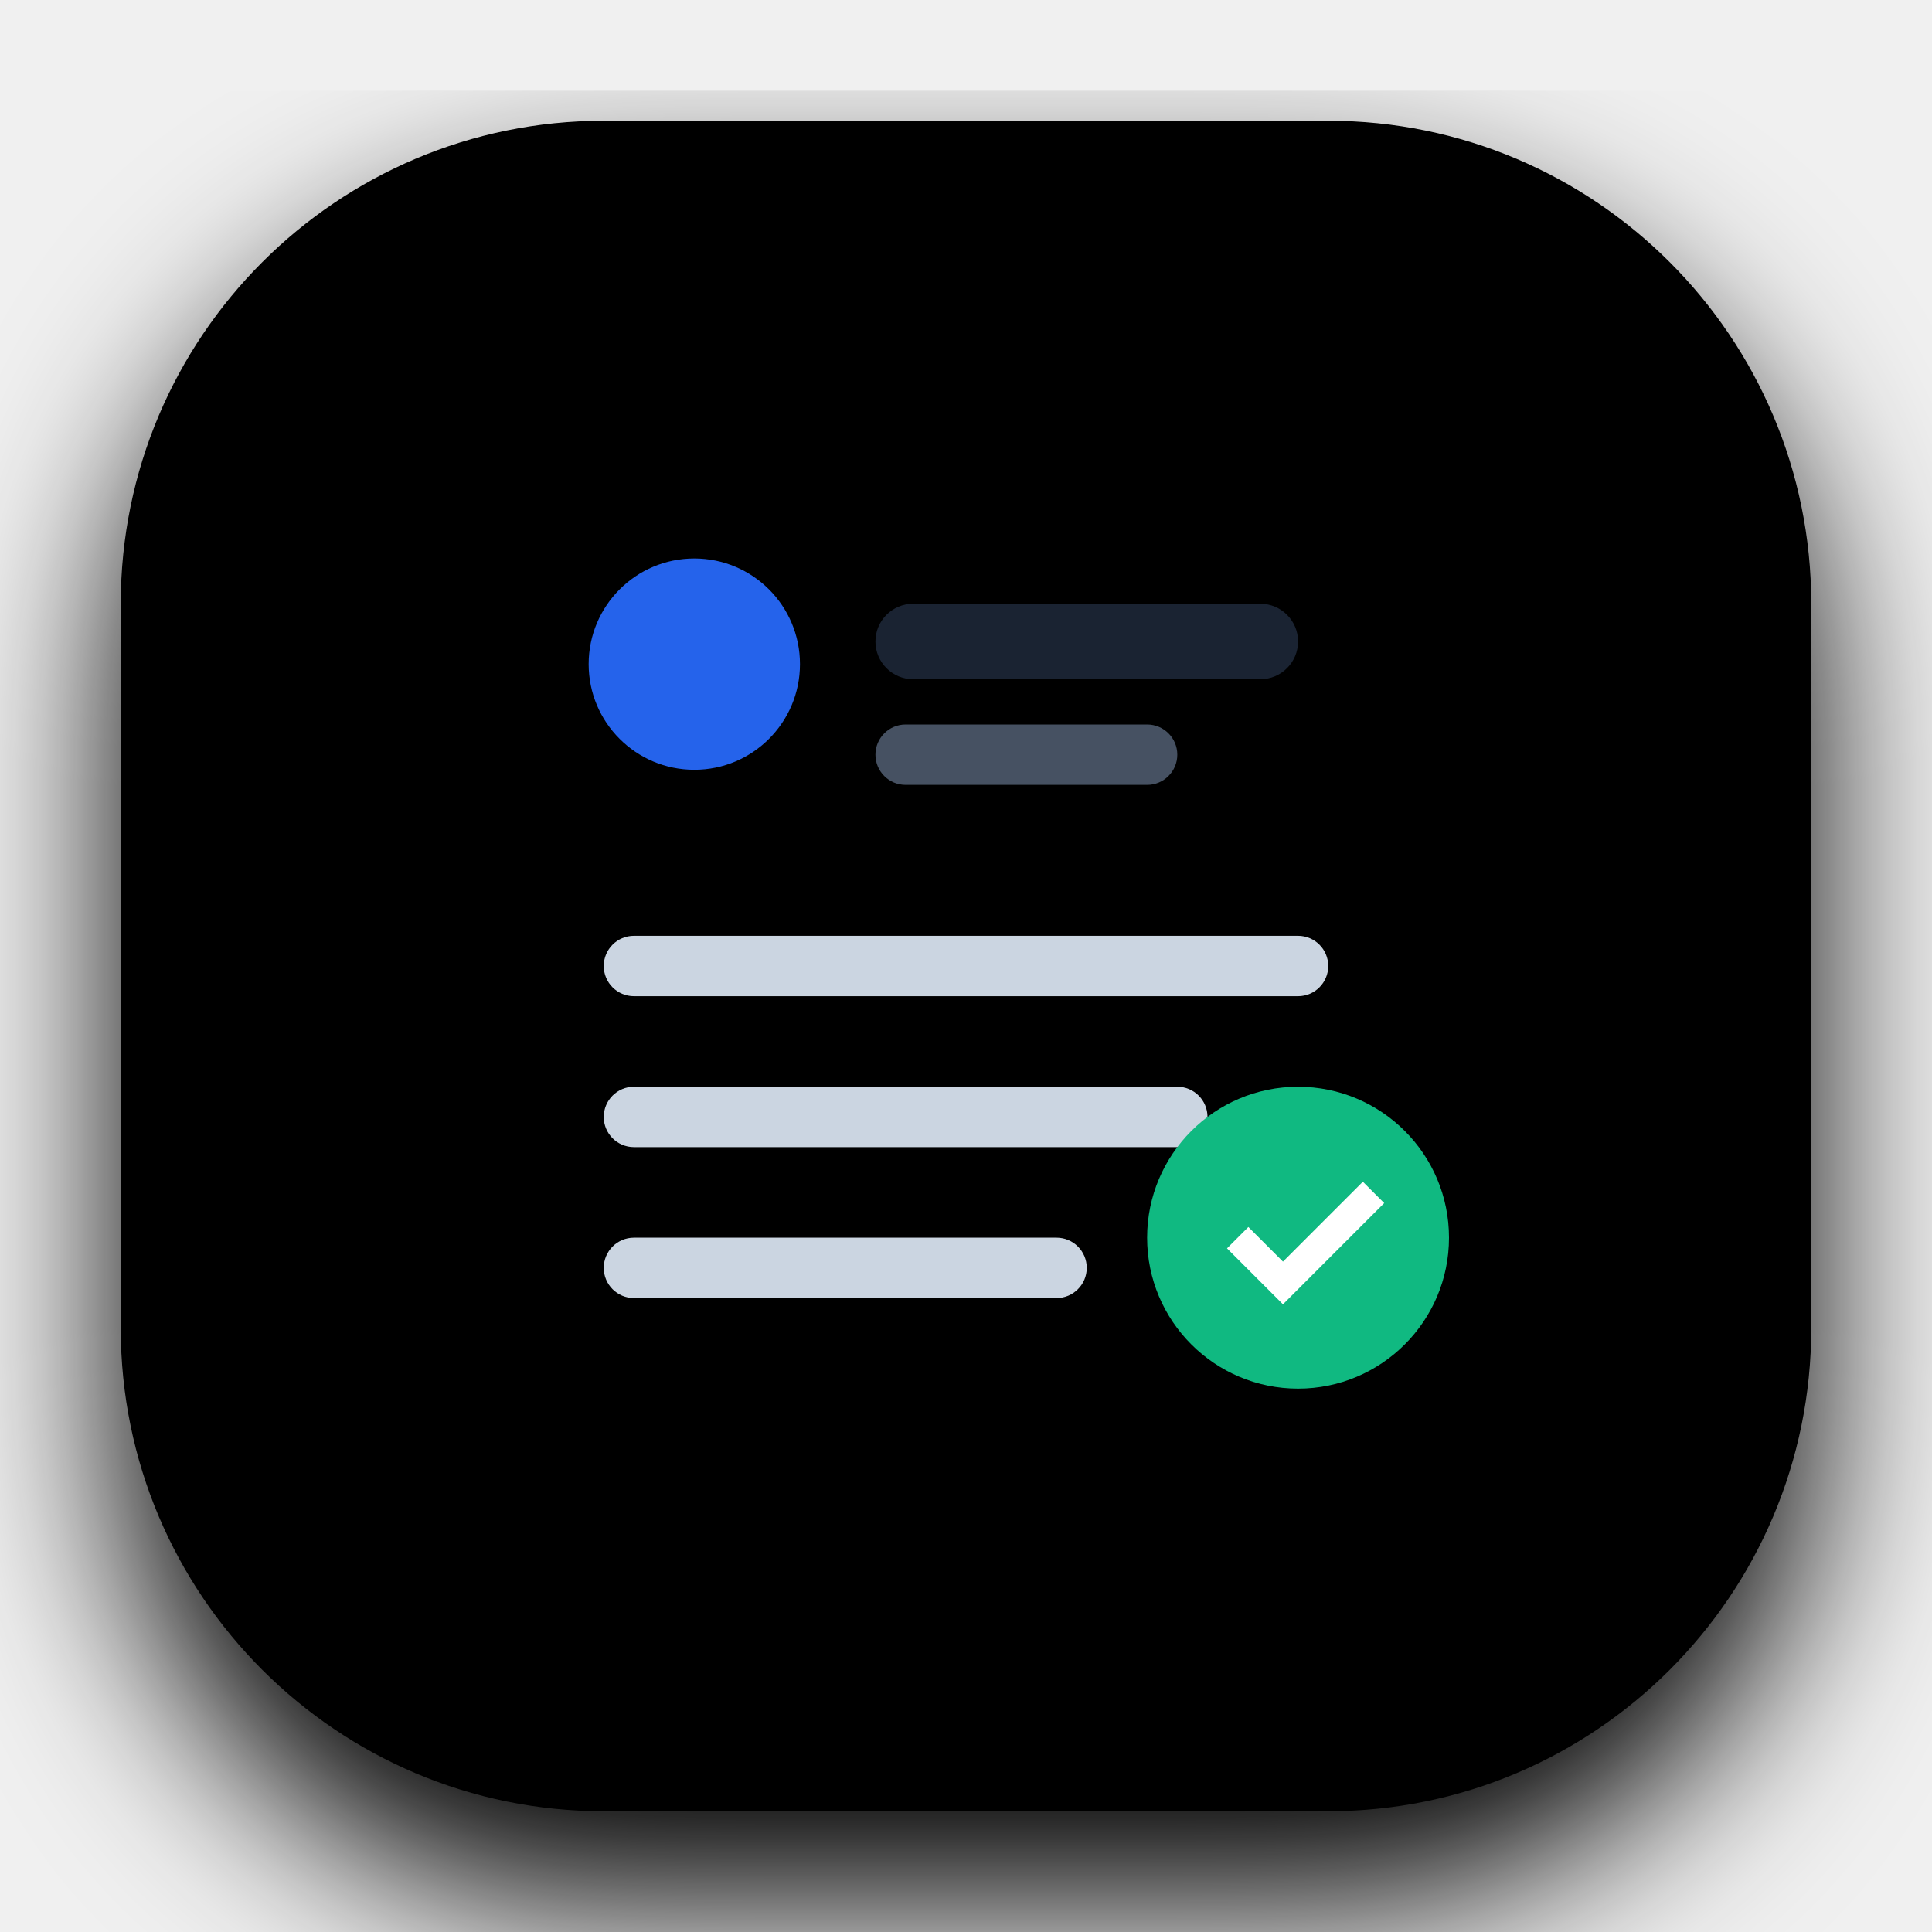
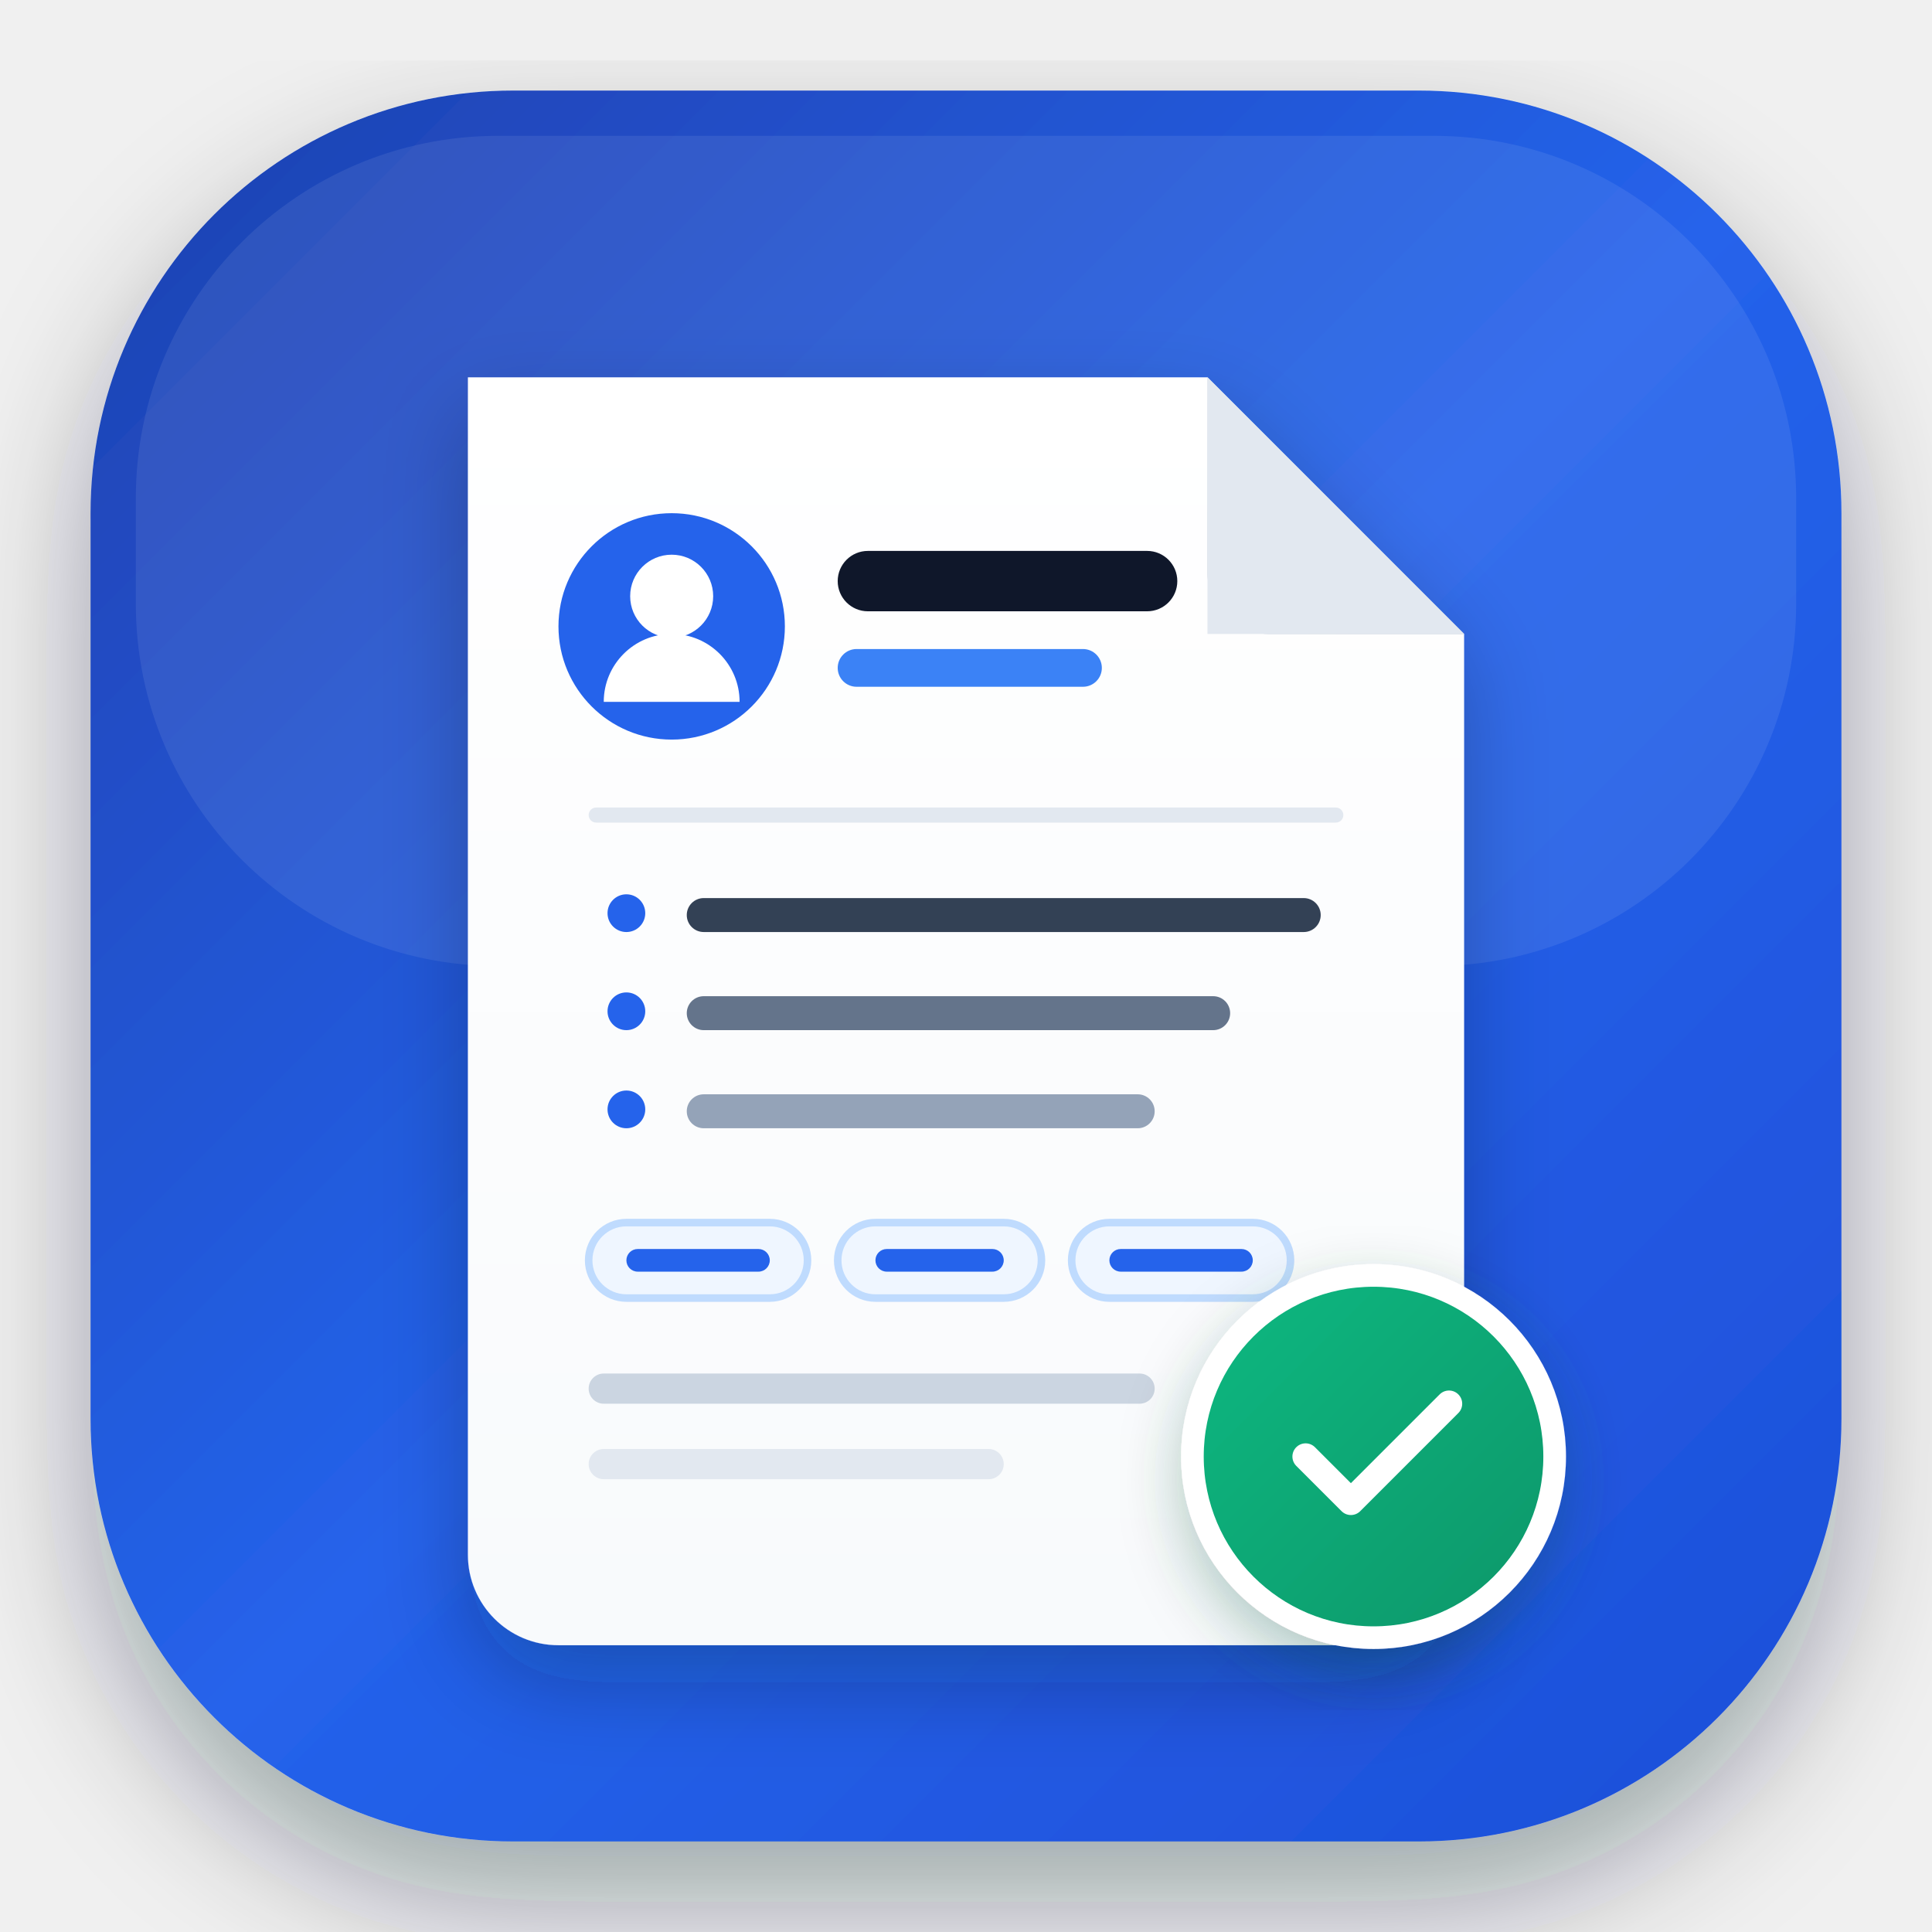
- <svg xmlns="http://www.w3.org/2000/svg" viewBox="0 0 64 64" fill="none">
+ <svg xmlns="http://www.w3.org/2000/svg" viewBox="0 0 512 512" width="512" height="512">
  <defs>
-     <linearGradient id="logoGrad" x1="0%" y1="0%" x2="100%" y2="100%">
-       <stop offset="0%" stopColor="#2563EB" />
-       <stop offset="100%" stopColor="#1D4ED8" />
+     <linearGradient id="bgGrad" x1="0%" y1="0%" x2="100%" y2="100%">
+       <stop offset="0%" stop-color="#1E40AF" />
+       <stop offset="50%" stop-color="#2563EB" />
+       <stop offset="100%" stop-color="#1D4ED8" />
    </linearGradient>
-     <linearGradient id="docGrad" x1="0%" y1="0%" x2="0%" y2="100%">
-       <stop offset="0%" stopColor="#FFFFFF" />
-       <stop offset="100%" stopColor="#F8FAFC" />
+     <linearGradient id="sheetGrad" x1="0%" y1="0%" x2="0%" y2="100%">
+       <stop offset="0%" stop-color="#FFFFFF" />
+       <stop offset="100%" stop-color="#F8FAFC" />
    </linearGradient>
-     <filter id="logoShadow" x="-10%" y="-10%" width="120%" height="120%">
-       <feDropShadow dx="0" dy="3" stdDeviation="3" floodColor="#1E3A8A" floodOpacity="0.2" />
+     <linearGradient id="foldGrad" x1="0%" y1="0%" x2="100%" y2="100%">
+       <stop offset="0%" stop-color="#CBD5E1" />
+       <stop offset="100%" stop-color="#94A3B8" />
+     </linearGradient>
+     <linearGradient id="badgeGrad" x1="0%" y1="0%" x2="100%" y2="100%">
+       <stop offset="0%" stop-color="#10B981" />
+       <stop offset="100%" stop-color="#059669" />
+     </linearGradient>
+     <filter id="shadow" x="-10%" y="-10%" width="130%" height="130%">
+       <feDropShadow dx="0" dy="16" stdDeviation="18" flood-color="#0F172A" flood-opacity="0.35" />
+     </filter>
+     <filter id="sheetShadow" x="-15%" y="-10%" width="130%" height="130%">
+       <feDropShadow dx="0" dy="10" stdDeviation="12" flood-color="#0F172A" flood-opacity="0.25" />
+     </filter>
+     <filter id="badgeShadow" x="-20%" y="-20%" width="140%" height="140%">
+       <feDropShadow dx="0" dy="6" stdDeviation="8" flood-color="#064E3B" flood-opacity="0.3" />
    </filter>
  </defs>
-   <rect x="4" y="4" width="56" height="56" rx="16" fill="url(#logoGrad)" filter="url(#logoShadow)" />
-   <rect x="16" y="14" width="32" height="36" rx="6" fill="url(#docGrad)" />
-   <circle cx="23" cy="22" r="3.5" fill="#2563EB" />
-   <rect x="29" y="20" width="14" height="2.5" rx="1.25" fill="#1E293B" opacity="0.85" />
-   <rect x="29" y="24" width="10" height="2" rx="1" fill="#64748B" opacity="0.7" />
-   <rect x="20" y="31" width="24" height="2" rx="1" fill="#CBD5E1" />
-   <rect x="20" y="36" width="20" height="2" rx="1" fill="#CBD5E1" />
-   <rect x="20" y="41" width="16" height="2" rx="1" fill="#CBD5E1" />
-   <circle cx="43" cy="41" r="5" fill="#10B981" />
-   <path d="M41 41l1.5 1.5 3-3" stroke="#FFFFFF" strokeWidth="1.5" strokeLinecap="round" strokeLinejoin="round" />
+   <rect x="24" y="24" width="464" height="464" rx="112" fill="url(#bgGrad)" filter="url(#shadow)" />
+   <rect x="36" y="36" width="440" height="220" rx="96" fill="#FFFFFF" opacity="0.08" />
+   <g filter="url(#sheetShadow)">
+     <path d="M 124 100               L 320 100               L 388 168               L 388 412               A 24 24 0 0 1 364 436               L 148 436               A 24 24 0 0 1 124 412               Z" fill="url(#sheetGrad)" />
+     <path d="M 320 100               L 320 152               A 16 16 0 0 0 336 168               L 388 168               Z" fill="url(#foldGrad)" opacity="0.85" />
+     <path d="M 320 100 L 320 168 L 388 168 Z" fill="#E2E8F0" />
+   </g>
+   <circle cx="178" cy="166" r="30" fill="#2563EB" />
+   <circle cx="178" cy="158" r="11" fill="#FFFFFF" />
+   <path d="M 160 186 A 18 18 0 0 1 196 186 Z" fill="#FFFFFF" />
+   <rect x="222" y="146" width="90" height="16" rx="8" fill="#0F172A" />
+   <rect x="222" y="172" width="70" height="10" rx="5" fill="#3B82F6" />
+   <rect x="156" y="214" width="200" height="4" rx="2" fill="#E2E8F0" />
+   <circle cx="166" cy="242" r="5" fill="#2563EB" />
+   <rect x="182" y="238" width="168" height="9" rx="4.5" fill="#334155" />
+   <circle cx="166" cy="268" r="5" fill="#2563EB" />
+   <rect x="182" y="264" width="144" height="9" rx="4.5" fill="#64748B" />
+   <circle cx="166" cy="294" r="5" fill="#2563EB" />
+   <rect x="182" y="290" width="124" height="9" rx="4.5" fill="#94A3B8" />
+   <rect x="156" y="324" width="58" height="20" rx="10" fill="#EFF6FF" stroke="#BFDBFE" stroke-width="2" />
+   <rect x="166" y="331" width="38" height="6" rx="3" fill="#2563EB" />
+   <rect x="222" y="324" width="54" height="20" rx="10" fill="#EFF6FF" stroke="#BFDBFE" stroke-width="2" />
+   <rect x="232" y="331" width="34" height="6" rx="3" fill="#2563EB" />
+   <rect x="284" y="324" width="58" height="20" rx="10" fill="#EFF6FF" stroke="#BFDBFE" stroke-width="2" />
+   <rect x="294" y="331" width="38" height="6" rx="3" fill="#2563EB" />
+   <rect x="156" y="364" width="150" height="8" rx="4" fill="#CBD5E1" />
+   <rect x="156" y="384" width="110" height="8" rx="4" fill="#E2E8F0" />
+   <g filter="url(#badgeShadow)">
+     <circle cx="364" cy="386" r="48" fill="url(#badgeGrad)" stroke="#FFFFFF" stroke-width="6" />
+     <path d="M 346 386 L 358 398 L 384 372" fill="none" stroke="#FFFFFF" stroke-width="7" stroke-linecap="round" stroke-linejoin="round" />
+   </g>
</svg>
